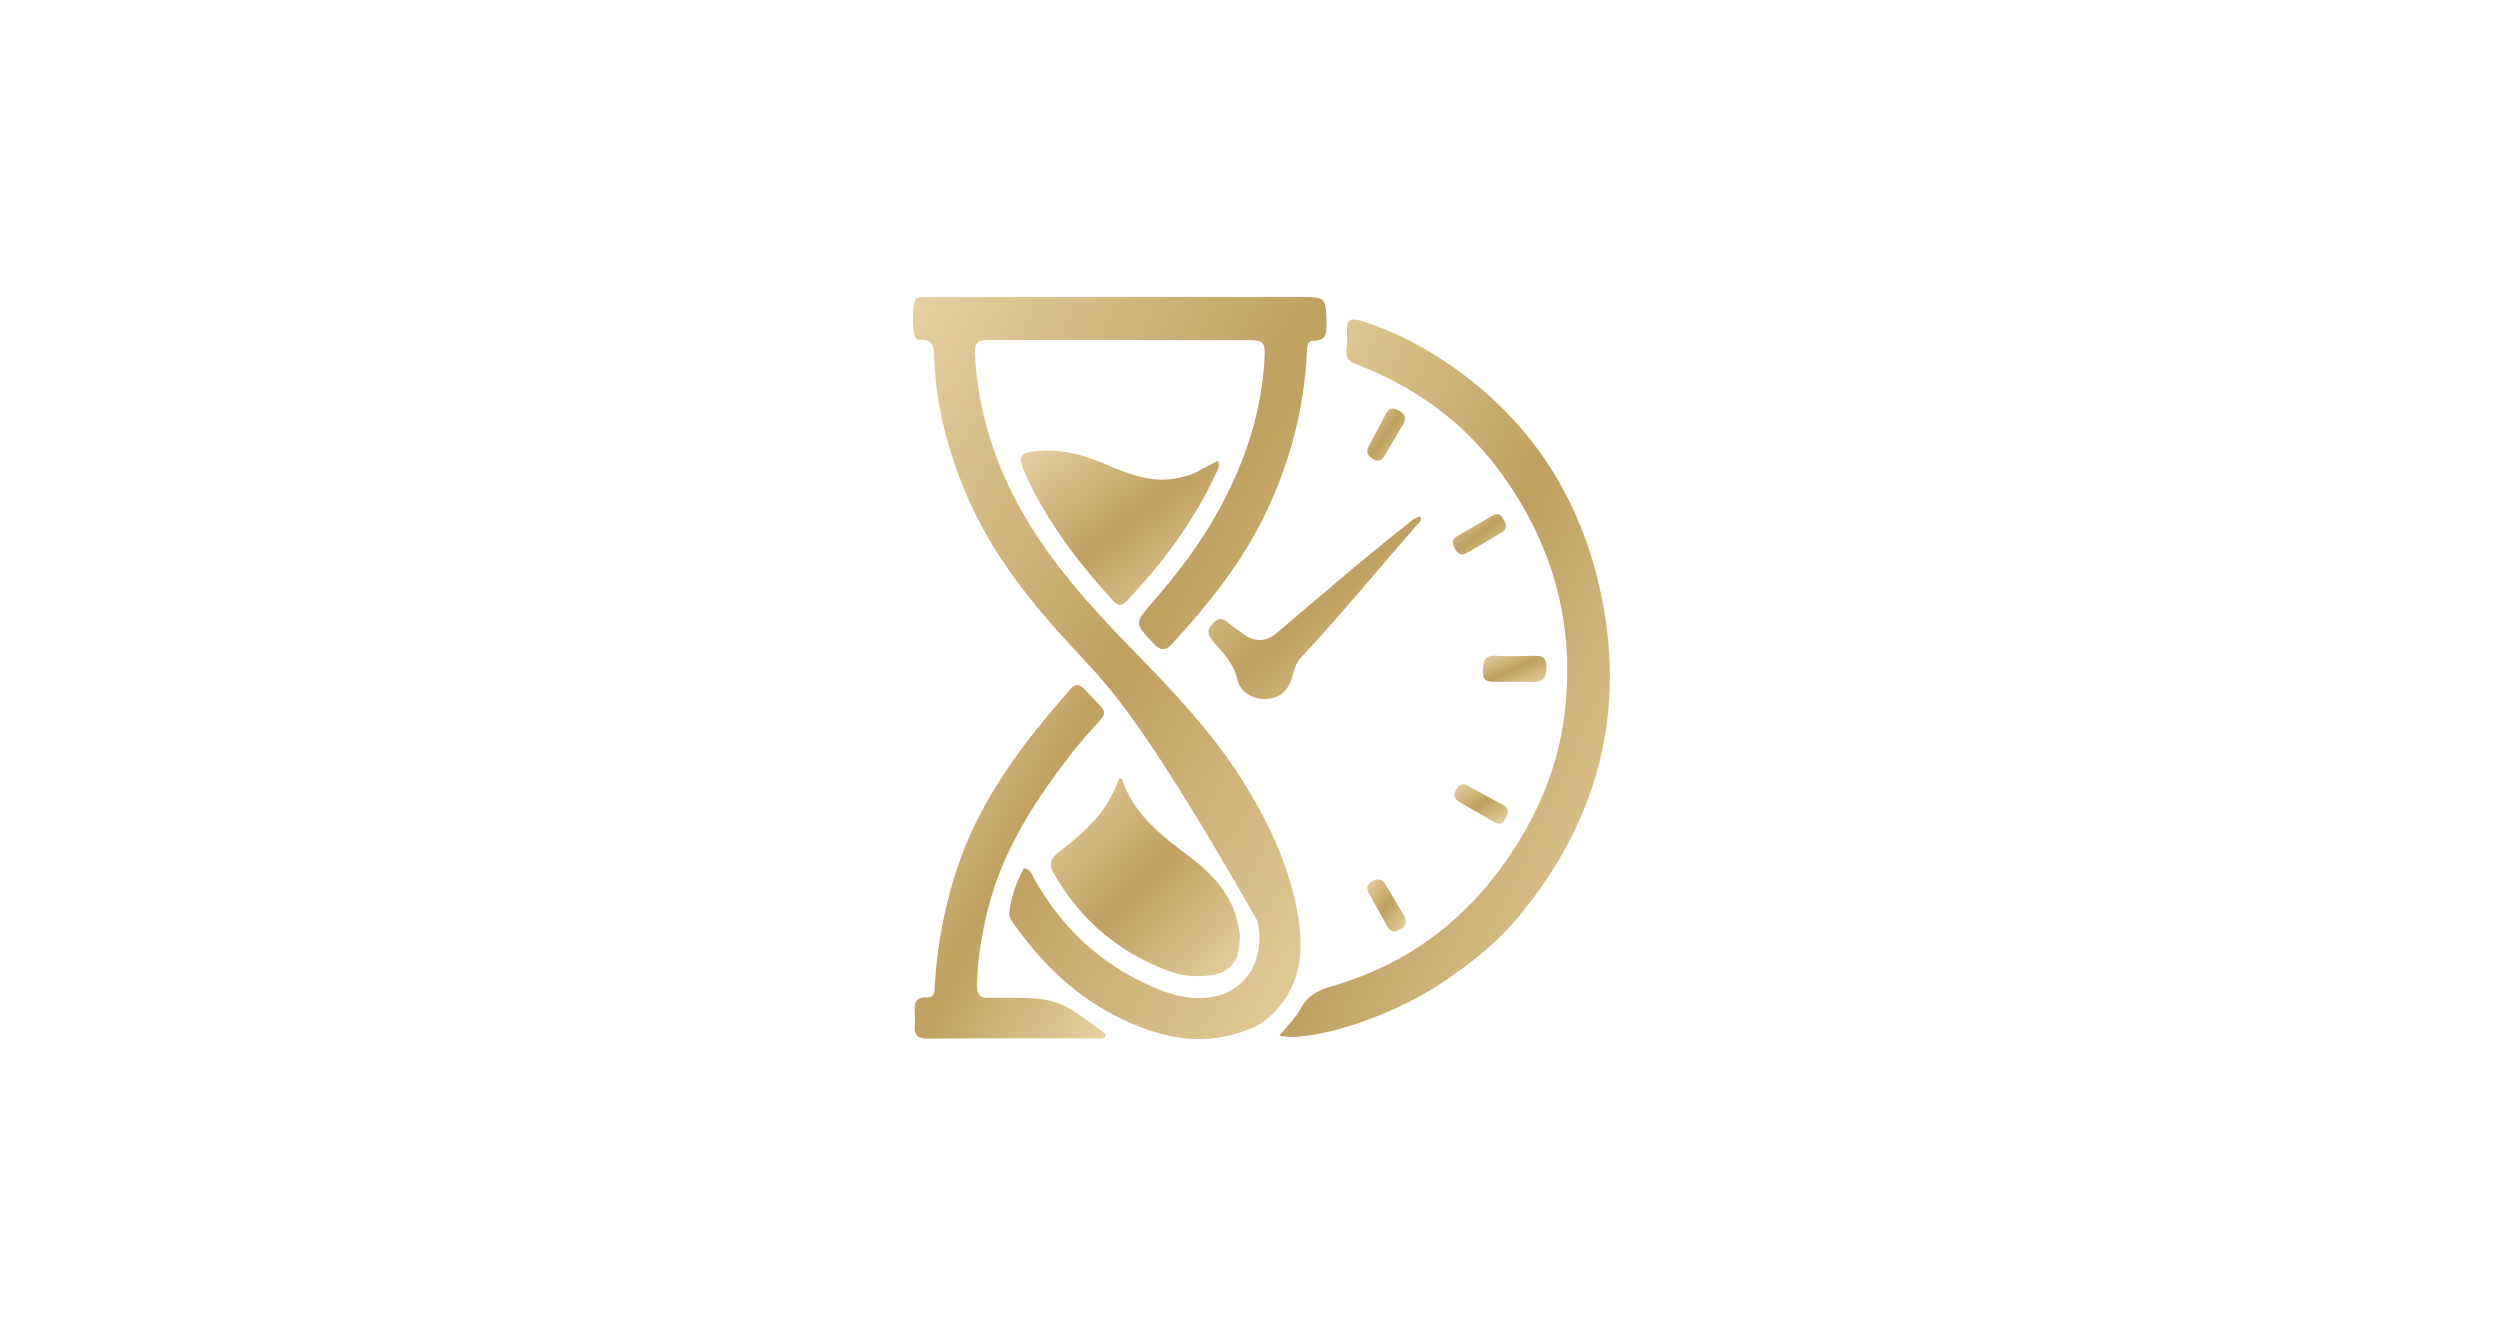
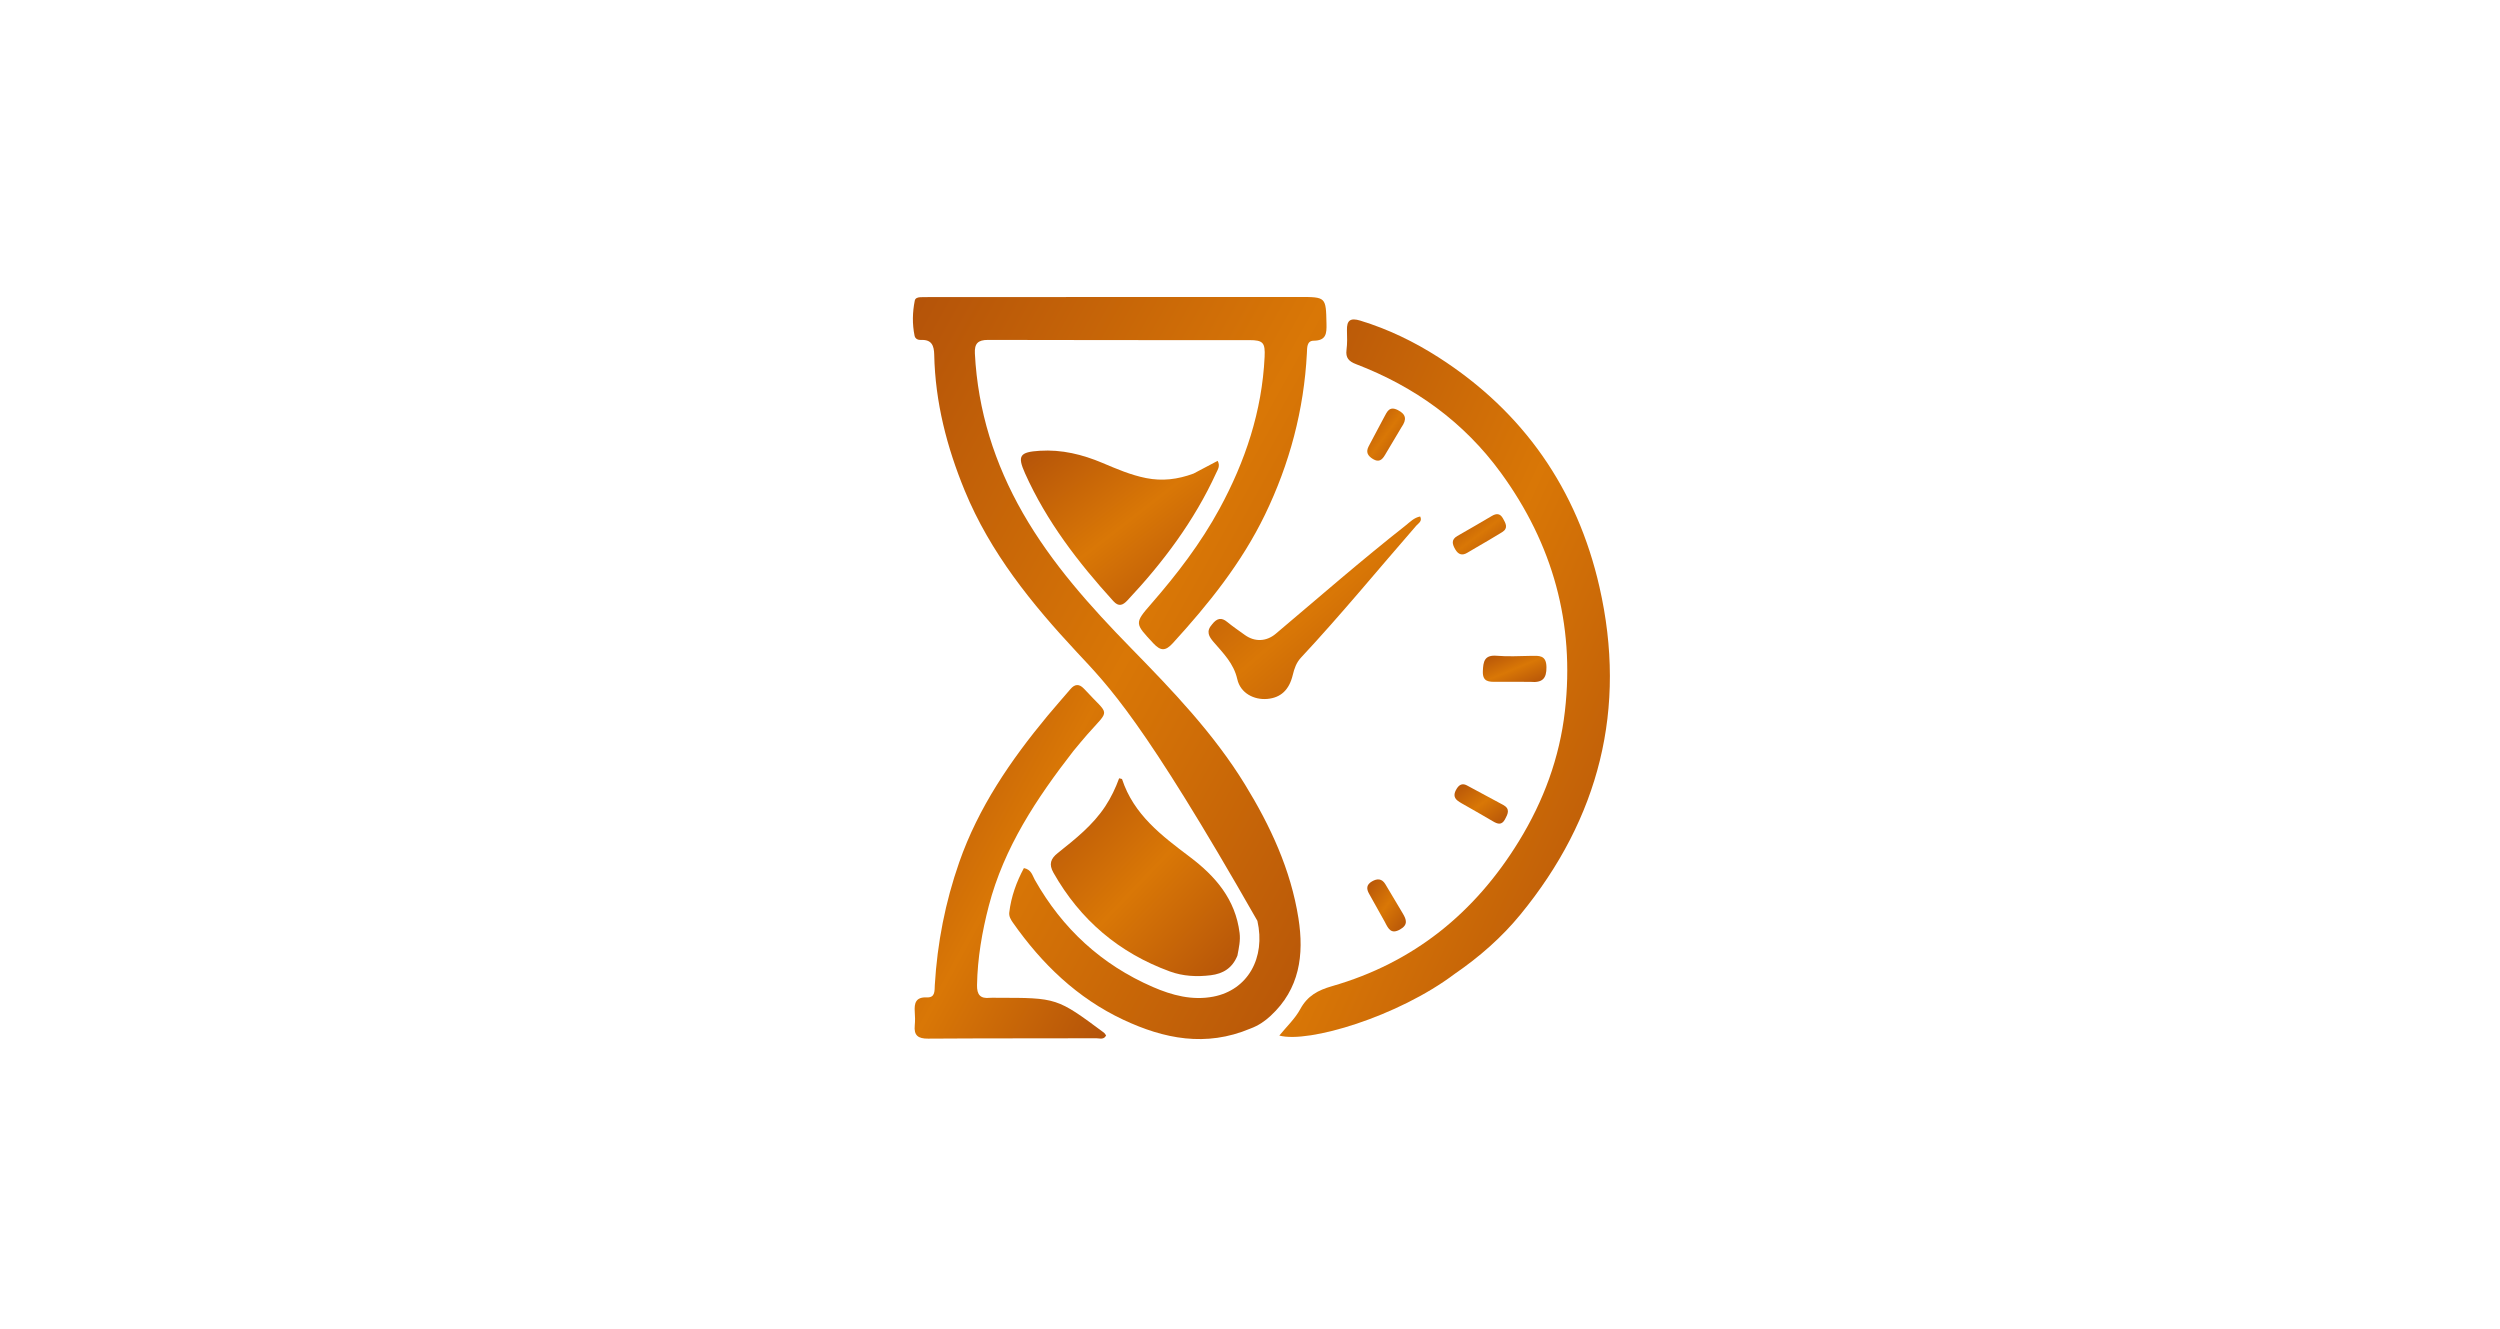
<svg xmlns="http://www.w3.org/2000/svg" version="1.1" id="Layer_1" x="0px" y="0px" width="100%" viewBox="0 0 1024 544" enable-background="new 0 0 1024 544" xml:space="preserve">
  <defs>
    <linearGradient id="gold-gradient" x1="0%" y1="0%" x2="100%" y2="100%">
-       <stop offset="0%" style="stop-color:#E6CFA1;stop-opacity:1" />
-       <stop offset="50%" style="stop-color:#C0A060;stop-opacity:1" />
-       <stop offset="100%" style="stop-color:#E6CFA1;stop-opacity:1" />
+       <stop offset="0%" style="stop-color:#b45309;stop-opacity:1" />
+       <stop offset="50%" style="stop-color:#d97706;stop-opacity:1" />
+       <stop offset="100%" style="stop-color:#b45309;stop-opacity:1" />
    </linearGradient>
  </defs>
  <path fill="url(#gold-gradient)" opacity="1" stroke="none" d=" M512.138,421.312      C493.926,428.988 476.76,425.502 460.126,417.696      C441.251,408.839 426.733,394.806 414.859,377.876      C413.985,376.629 413.204,375.289 413.394,373.721      C414.179,367.247 416.339,361.252 419.389,355.563      C422.489,356.179 422.872,358.633 423.865,360.391      C435.148,380.356 451.139,395.12 472.206,404.267      C480.107,407.697 488.337,409.887 496.997,408.219      C511.082,405.507 518.479,392.367 515.026,377.175      C467.899,294.498 454.141,281.138 441.078,267.128      C422.584,247.293 405.624,226.409 395.164,200.981      C387.816,183.121 383.06,164.7 382.657,145.302      C382.582,141.649 381.672,139.038 377.316,139.248      C376.084,139.307 374.882,138.85 374.607,137.506      C373.628,132.721 373.738,127.91 374.689,123.138      C374.912,122.019 376.052,121.767 377.087,121.726      C378.418,121.673 379.753,121.68 381.086,121.679      C431.418,121.665 481.751,121.654 532.084,121.641      C543.186,121.638 543.096,121.64 543.331,132.627      C543.414,136.524 543.274,139.513 538.077,139.554      C535.216,139.577 535.418,142.449 535.307,144.612      C534.111,167.875 528.227,189.975 518.108,210.871      C508.582,230.541 495.029,247.419 480.358,263.468      C477.406,266.696 475.429,266.752 472.377,263.469      C464.82,255.338 464.538,255.36 471.587,247.273      C482.131,235.176 491.854,222.484 499.52,208.376      C510.055,188.988 516.931,168.436 517.986,146.19      C518.262,140.381 517.402,139.314 511.718,139.31      C476.052,139.284 440.385,139.351 404.719,139.227      C400.498,139.213 399.105,140.756 399.312,144.804      C400.514,168.221 407.381,189.944 418.984,210.184      C430.849,230.882 446.646,248.461 463.23,265.43      C480.238,282.832 497.097,300.399 509.928,321.306      C520.374,338.327 528.712,356.234 531.845,376.139      C534.202,391.117 532.339,405.088 520.442,416.09      C518.099,418.258 515.518,420.066 512.138,421.312  z" />
  <path fill="url(#gold-gradient)" opacity="1" stroke="none" d=" M595.855,398.892      C572.589,416.434 535.897,427.397 524.013,424.17      C527.02,420.46 530.465,417.257 532.589,413.337      C535.545,407.878 539.824,405.592 545.611,403.929      C578.981,394.34 604.122,373.962 622.189,344.484      C632.263,328.047 638.807,310.382 640.992,291.243      C645.088,255.372 636.025,222.903 614.863,193.795      C599.645,172.862 579.473,158.363 555.427,149.151      C552.456,148.013 551.107,146.565 551.532,143.297      C551.875,140.67 551.792,137.971 551.713,135.31      C551.591,131.178 553.108,130.08 557.204,131.331      C568.612,134.815 579.236,139.965 589.21,146.352      C624.034,168.657 646.025,200.41 655.14,240.423      C666.48,290.204 655.089,335.16 622.751,374.61      C615.147,383.885 606.104,391.861 595.855,398.892  z" />
  <path fill="url(#gold-gradient)" opacity="1" stroke="none" d=" M439.641,307.629      C424.533,327.087 411.23,347.162 405.013,371.03      C402.245,381.658 400.388,392.467 400.191,403.523      C400.122,407.421 401.518,409.126 405.424,408.708      C406.412,408.602 407.421,408.698 408.42,408.698      C432.924,408.695 432.926,408.693 452.122,422.94      C452.502,423.221 452.737,423.698 453.059,424.109      C452.145,425.999 450.431,425.269 449.1,425.273      C426.118,425.34 403.134,425.268 380.152,425.427      C376.068,425.456 374.268,424.146 374.683,419.992      C374.865,418.178 374.821,416.323 374.688,414.5      C374.419,410.842 375.099,408.326 379.683,408.529      C383.154,408.683 382.761,405.737 382.896,403.459      C383.918,386.258 387.2,369.518 392.881,353.236      C400.742,330.706 413.973,311.43 429.028,293.249      C432.107,289.531 435.338,285.939 438.458,282.254      C440.237,280.153 442.019,280.029 443.928,282.03      C444.042,282.15 444.168,282.26 444.28,282.383      C454.473,293.549 454.956,289.964 445.337,300.859      C443.465,302.981 441.685,305.184 439.641,307.629  z" />
  <path fill="url(#gold-gradient)" opacity="1" stroke="none" d=" M506.85,391.407      C504.735,396.611 500.915,398.84 495.926,399.458      C490.23,400.165 484.564,399.876 479.191,397.913      C458.36,390.302 442.466,376.824 431.505,357.485      C429.522,353.985 430.34,351.728 433.26,349.4      C440.413,343.696 447.611,338.037 452.744,330.231      C455.114,326.628 456.934,322.784 458.399,318.786      C459.034,318.978 459.554,318.999 459.61,319.172      C464.365,333.676 475.832,342.309 487.308,350.952      C497.853,358.894 506.038,368.349 507.741,382.163      C508.123,385.267 507.468,388.098 506.85,391.407  z" />
  <path fill="url(#gold-gradient)" opacity="1" stroke="none" d=" M488.854,193.987      C492.37,192.143 495.54,190.461 498.739,188.764      C499.895,190.822 498.796,192.316 498.144,193.739      C489.178,213.32 476.459,230.294 461.795,245.915      C459.903,247.931 458.234,248.651 456.025,246.221      C441.628,230.387 428.677,213.56 419.858,193.884      C416.598,186.61 417.732,185.155 425.855,184.638      C434.902,184.062 443.349,186.15 451.553,189.61      C457.376,192.066 463.129,194.567 469.413,195.818      C476.026,197.134 482.291,196.404 488.854,193.987  z" />
  <path fill="url(#gold-gradient)" opacity="1" stroke="none" d=" M496.482,255.719      C498.457,253.202 500.3,252.796 502.639,254.729      C504.943,256.633 507.436,258.308 509.86,260.064      C513.914,263.002 518.696,262.844 522.558,259.579      C540.205,244.663 557.639,229.49 575.799,215.19      C577.591,213.78 579.211,212.018 581.705,211.551      C582.682,213.503 580.971,214.322 580.123,215.295      C564.401,233.345 549.217,251.867 532.877,269.375      C530.957,271.431 530.147,273.859 529.517,276.472      C528.041,282.589 524.623,285.773 519.12,286.276      C513.654,286.774 508.088,283.917 506.8,278.221      C505.329,271.712 501.043,267.577 497.095,262.975      C495.216,260.785 493.841,258.653 496.482,255.719  z" />
  <path fill="url(#gold-gradient)" opacity="1" stroke="none" d=" M626.856,279.289      C621.876,279.283 617.376,279.229 612.877,279.274      C609.838,279.304 607.21,279.311 607.376,274.939      C607.528,270.958 607.998,268.168 613.118,268.606      C617.75,269.001 622.444,268.709 627.11,268.642      C630.393,268.596 633.361,268.246 633.428,273.238      C633.49,277.885 631.825,279.737 626.856,279.289  z" />
  <path fill="url(#gold-gradient)" opacity="1" stroke="none" d=" M604.335,224.452      C603.014,225.224 602.009,225.801 601.021,226.404      C598.867,227.717 597.275,227.099 596.07,225.016      C594.88,222.961 594.3,221.048 596.913,219.552      C601.651,216.839 606.378,214.106 611.079,211.328      C612.978,210.206 614.467,210.272 615.62,212.357      C616.7,214.308 617.92,216.307 615.323,217.937      C611.823,220.134 608.219,222.167 604.335,224.452  z" />
  <path fill="url(#gold-gradient)" opacity="1" stroke="none" d=" M567.264,377.691      C564.978,373.609 562.903,369.827 560.776,366.074      C559.604,364.007 559.705,362.345 561.931,361.043      C564.159,359.739 566.04,359.846 567.448,362.178      C569.85,366.156 572.215,370.158 574.584,374.156      C576.065,376.657 576.849,378.808 573.435,380.723      C569.836,382.742 568.699,380.535 567.264,377.691  z" />
  <path fill="url(#gold-gradient)" opacity="1" stroke="none" d=" M574.042,175.003      C571.652,179.027 569.43,182.728 567.235,186.445      C566.077,188.408 564.741,189.458 562.396,188.039      C560.199,186.71 559.327,185.16 560.658,182.71      C562.795,178.773 564.818,174.774 566.962,170.842      C568.142,168.678 569.055,166.188 572.55,167.966      C575.956,169.697 576.294,171.792 574.042,175.003  z" />
  <path fill="url(#gold-gradient)" opacity="1" stroke="none" d=" M600.778,330.222      C599.309,329.366 598.099,328.776 597.055,327.971      C595.215,326.553 595.587,324.842 596.639,323.106      C597.637,321.46 598.954,320.695 600.799,321.676      C605.786,324.327 610.759,327.007 615.721,329.706      C618.682,331.315 617.625,333.395 616.441,335.593      C615.071,338.136 613.382,337.515 611.469,336.385      C608.035,334.356 604.566,332.386 600.778,330.222  z" />
</svg>
